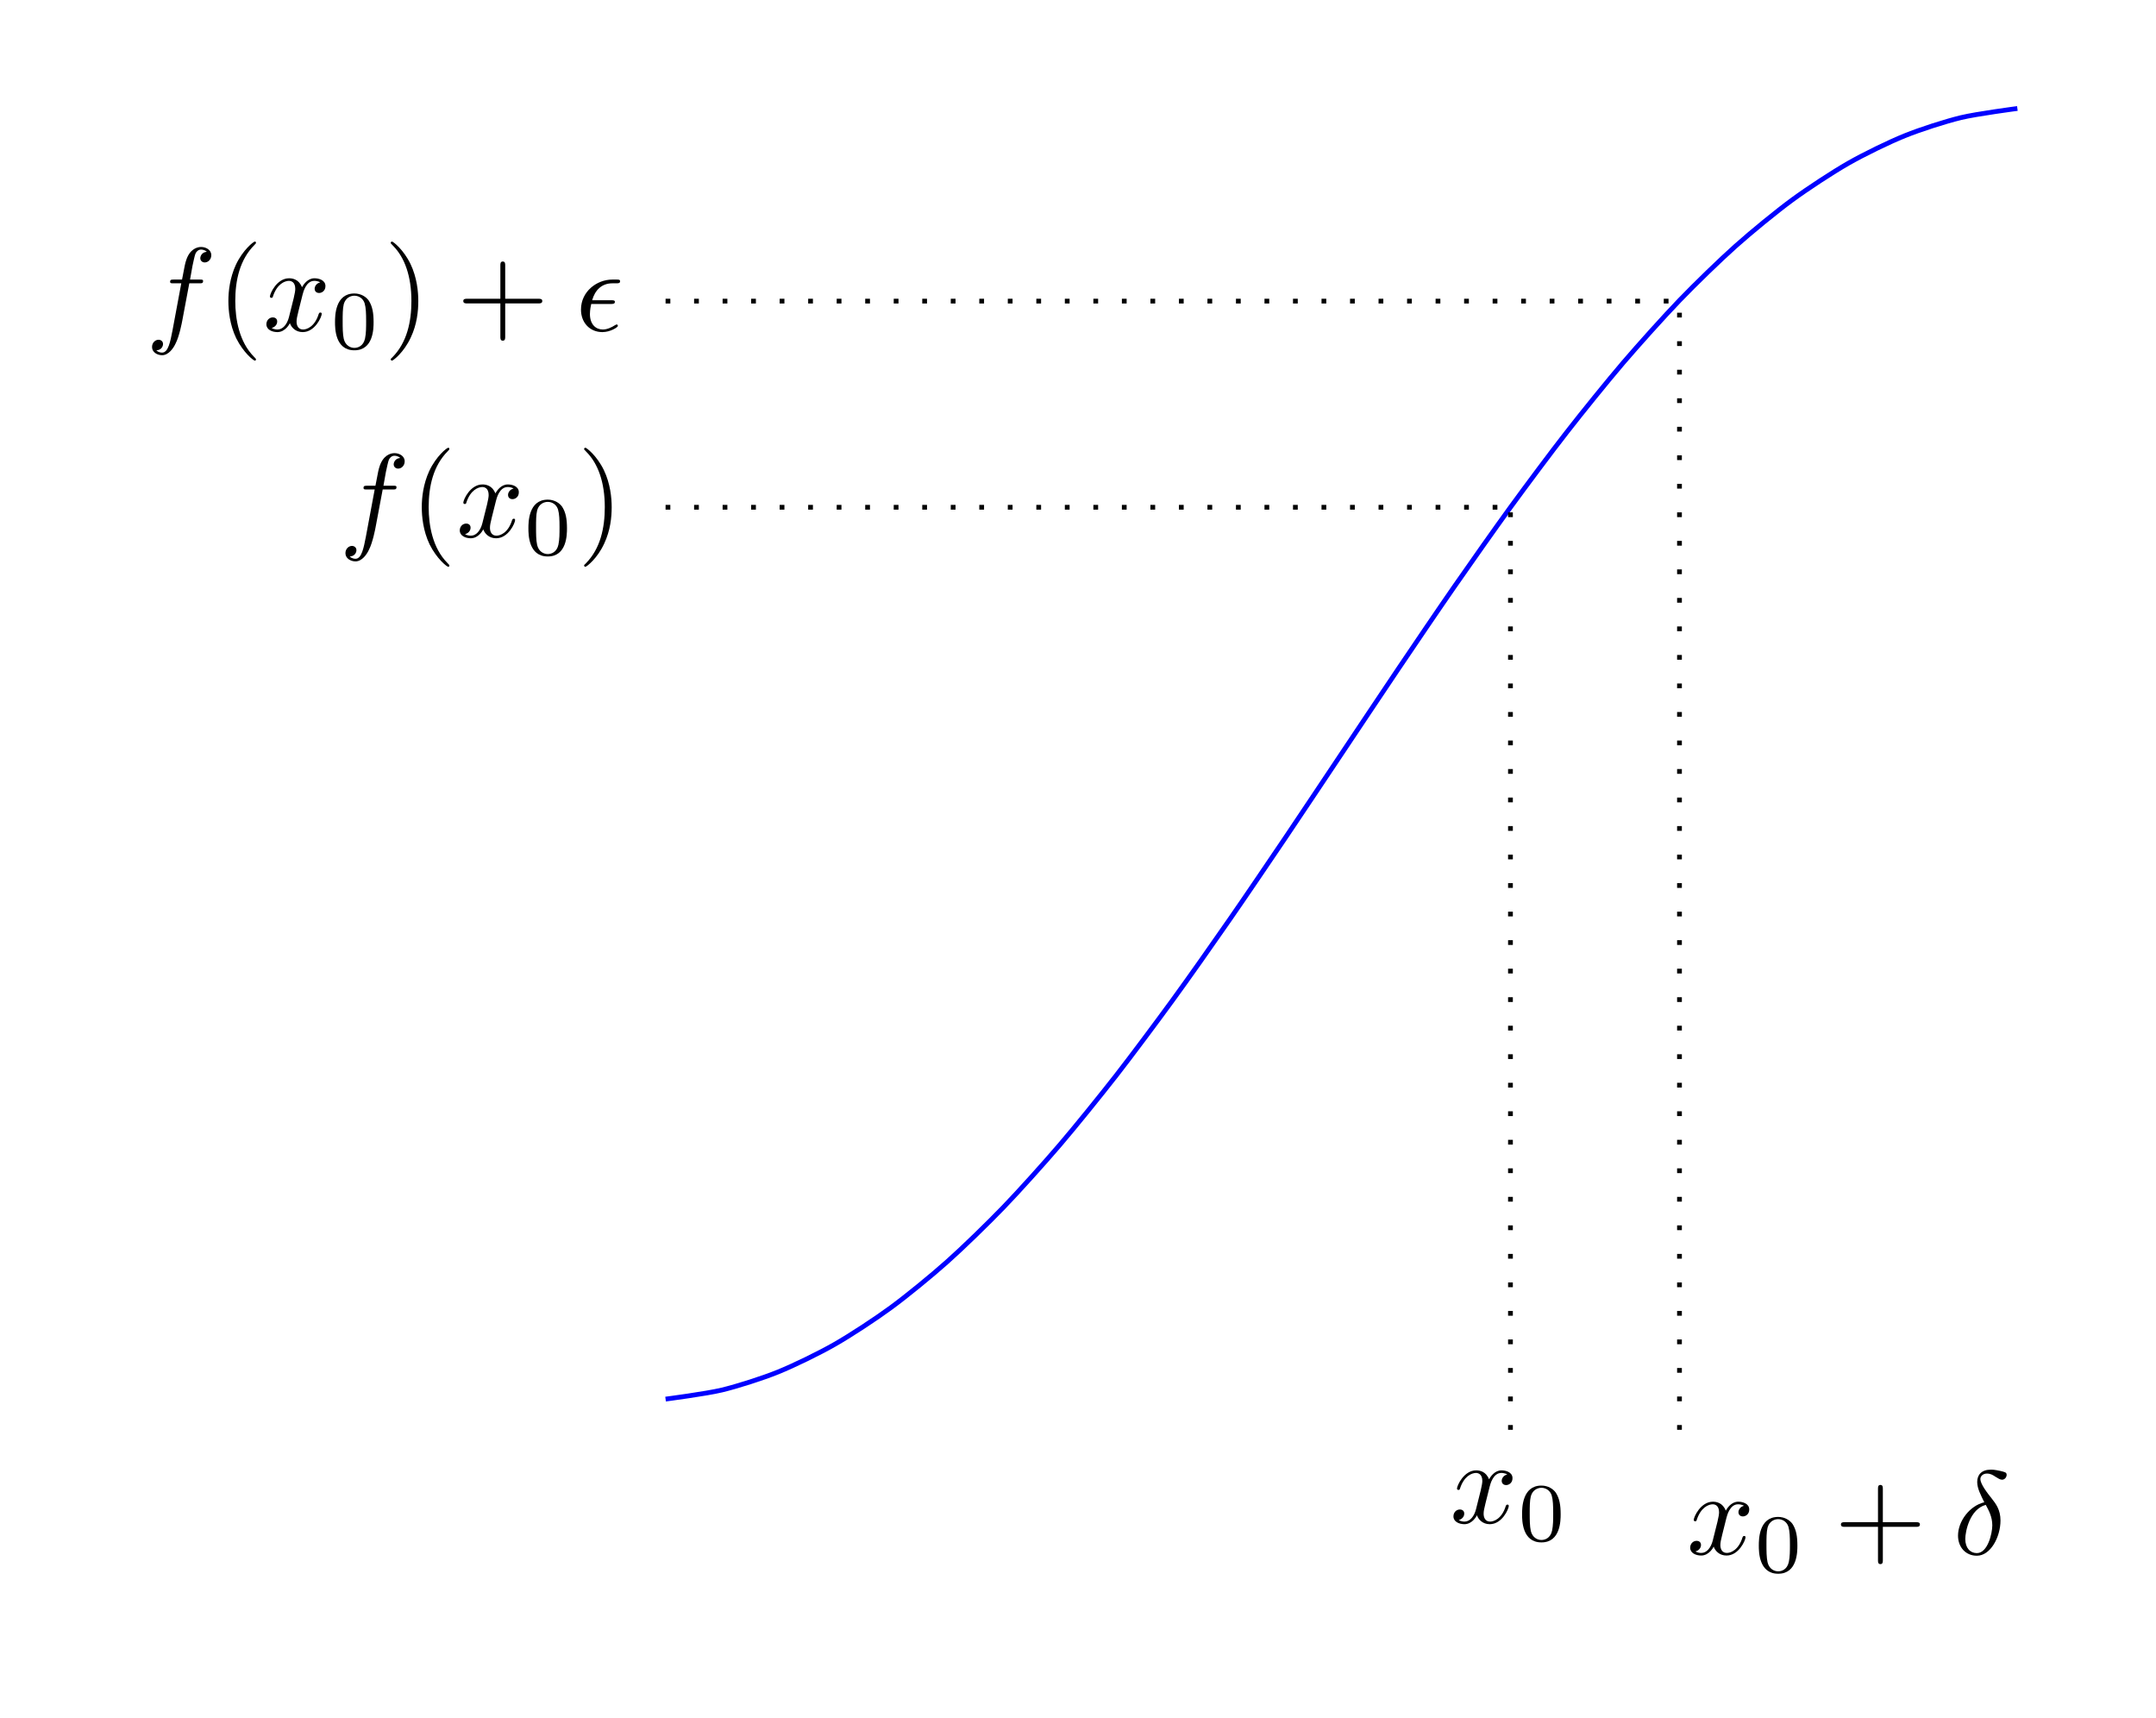
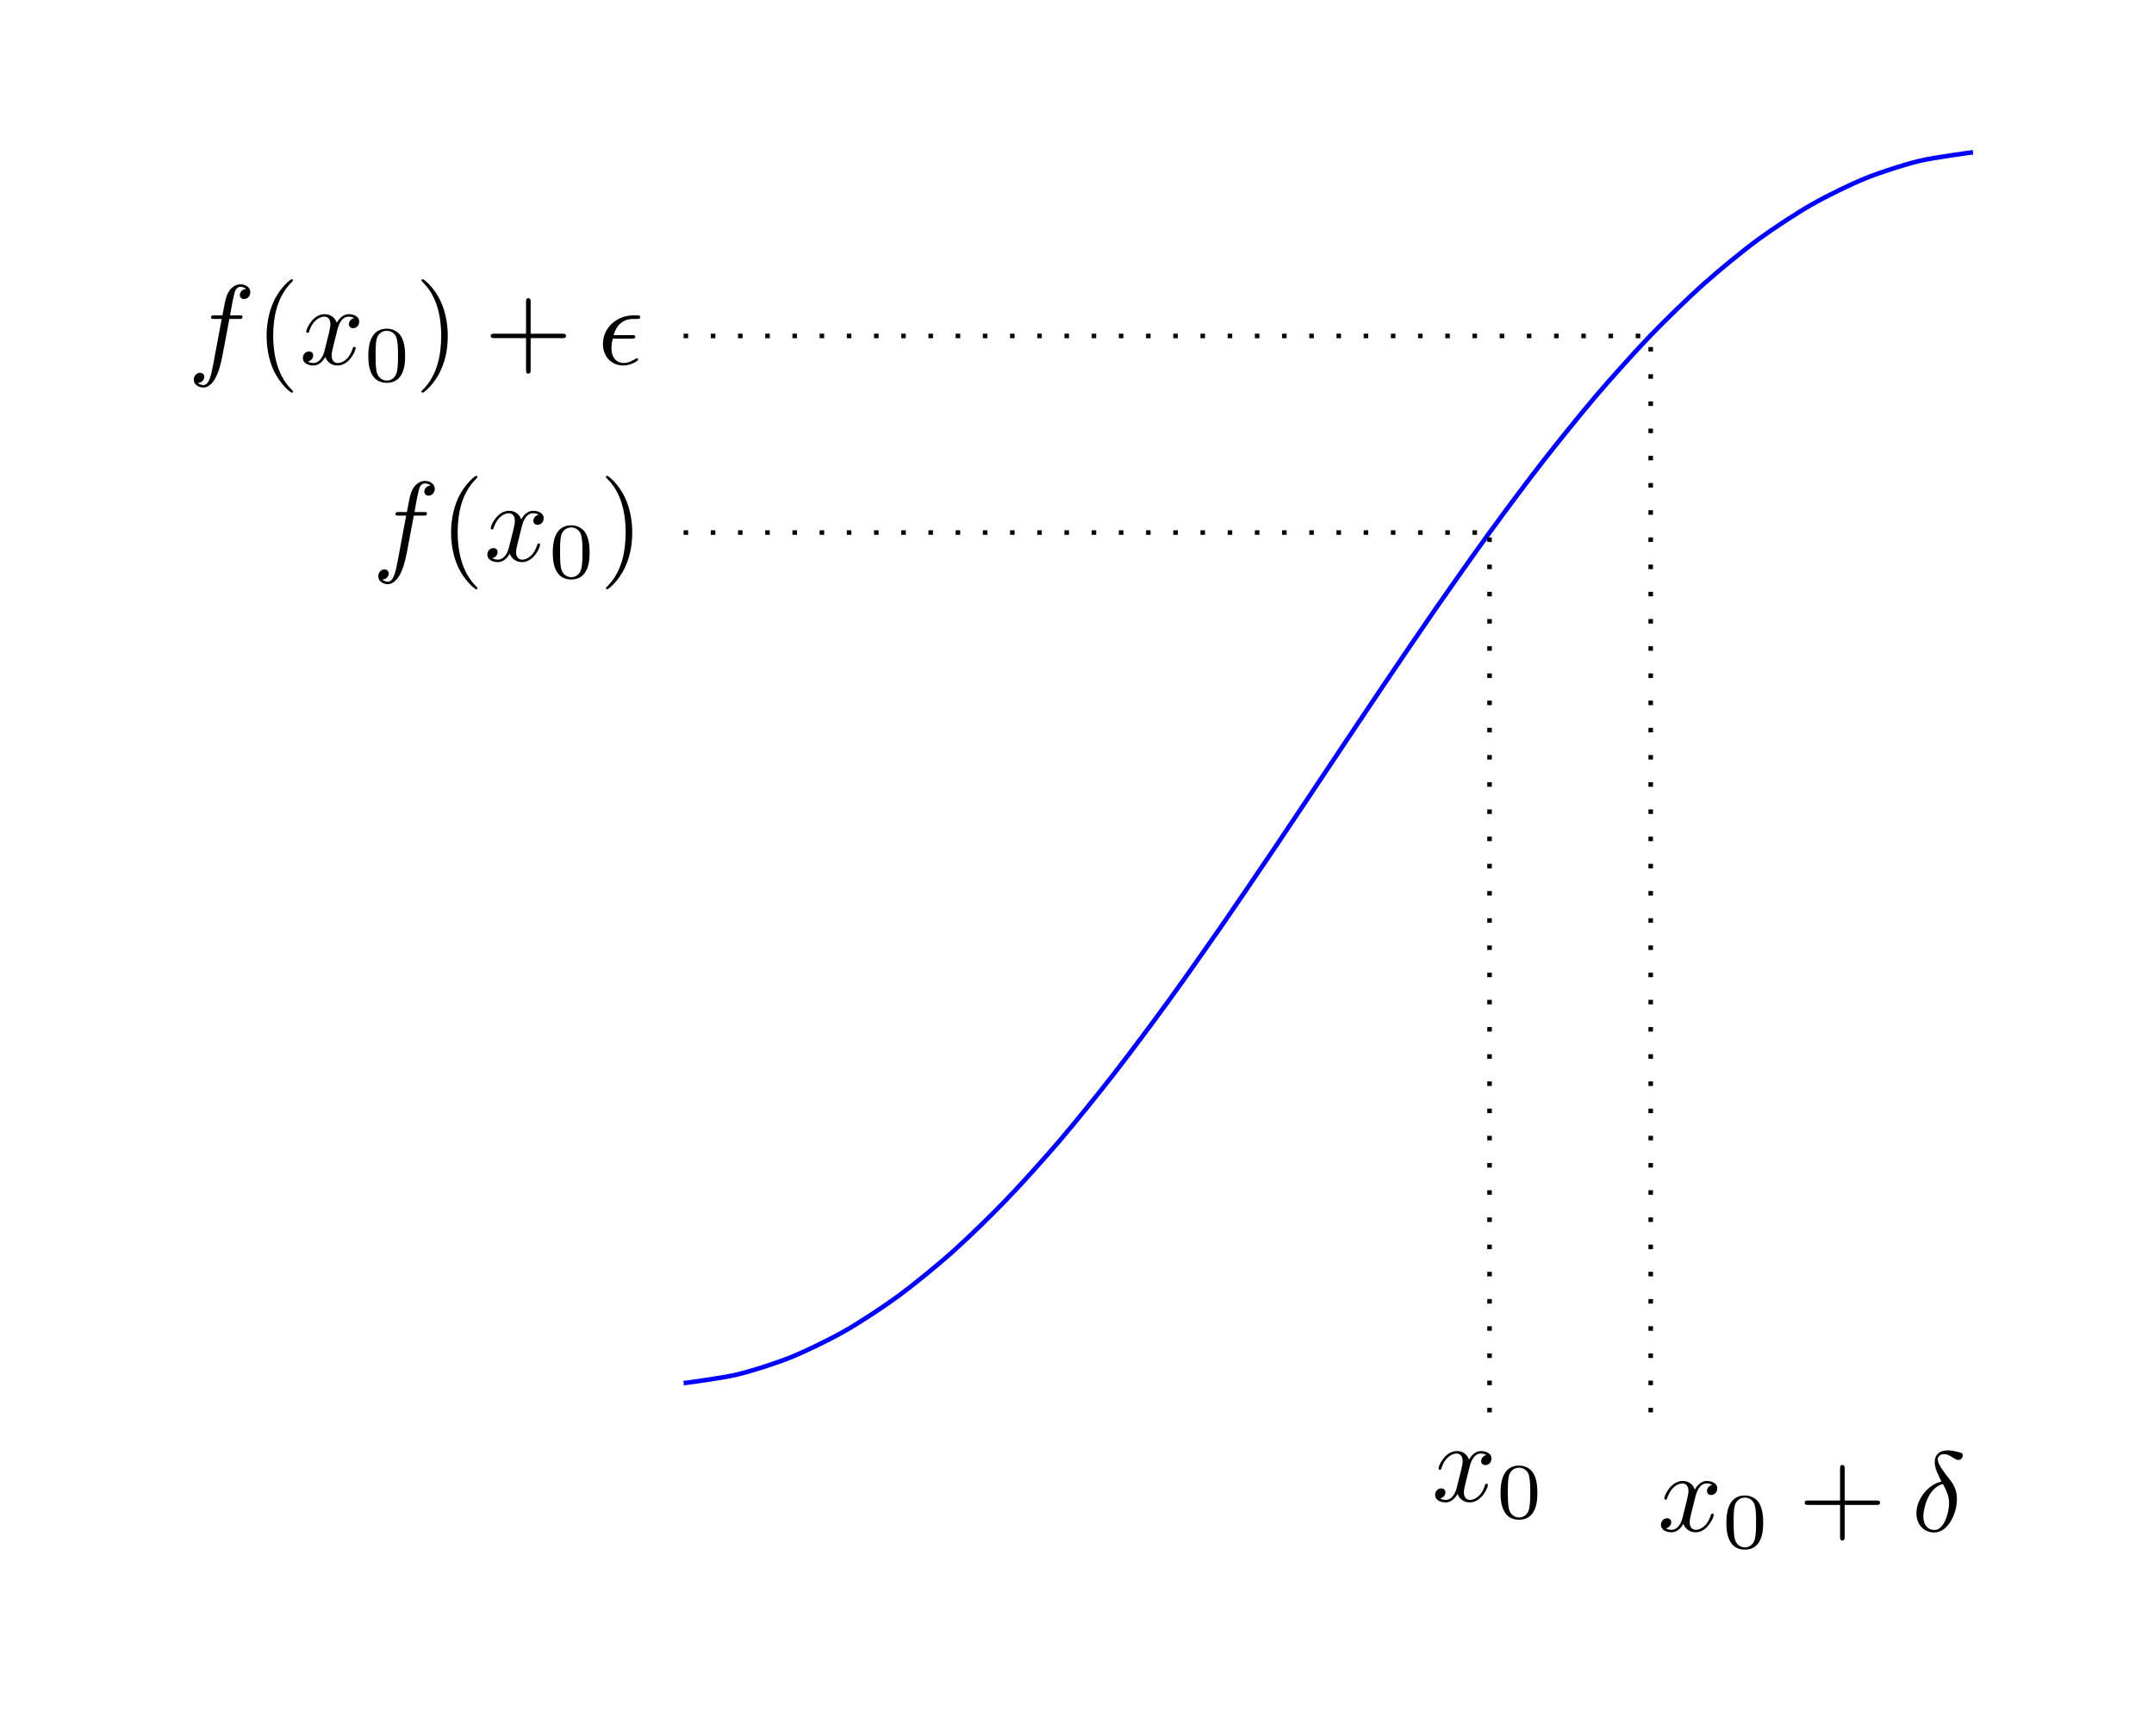
- <svg xmlns="http://www.w3.org/2000/svg" xmlns:xlink="http://www.w3.org/1999/xlink" width="180.83" height="144.067" viewBox="0 0 180.83 144.067">
+ <svg xmlns="http://www.w3.org/2000/svg" xmlns:xlink="http://www.w3.org/1999/xlink" width="189.408" height="152.646" viewBox="0 0 189.408 152.646">
  <defs>
    <g>
      <g id="glyph-0-0">
        <path d="M 3.328 -3.016 C 3.391 -3.266 3.625 -4.188 4.312 -4.188 C 4.359 -4.188 4.609 -4.188 4.812 -4.062 C 4.531 -4 4.344 -3.766 4.344 -3.516 C 4.344 -3.359 4.453 -3.172 4.719 -3.172 C 4.938 -3.172 5.25 -3.344 5.25 -3.75 C 5.25 -4.266 4.672 -4.406 4.328 -4.406 C 3.75 -4.406 3.406 -3.875 3.281 -3.656 C 3.031 -4.312 2.5 -4.406 2.203 -4.406 C 1.172 -4.406 0.594 -3.125 0.594 -2.875 C 0.594 -2.766 0.703 -2.766 0.719 -2.766 C 0.797 -2.766 0.828 -2.797 0.844 -2.875 C 1.188 -3.938 1.844 -4.188 2.188 -4.188 C 2.375 -4.188 2.719 -4.094 2.719 -3.516 C 2.719 -3.203 2.547 -2.547 2.188 -1.141 C 2.031 -0.531 1.672 -0.109 1.234 -0.109 C 1.172 -0.109 0.953 -0.109 0.734 -0.234 C 0.984 -0.297 1.203 -0.5 1.203 -0.781 C 1.203 -1.047 0.984 -1.125 0.844 -1.125 C 0.531 -1.125 0.297 -0.875 0.297 -0.547 C 0.297 -0.094 0.781 0.109 1.219 0.109 C 1.891 0.109 2.25 -0.594 2.266 -0.641 C 2.391 -0.281 2.75 0.109 3.344 0.109 C 4.375 0.109 4.938 -1.172 4.938 -1.422 C 4.938 -1.531 4.859 -1.531 4.828 -1.531 C 4.734 -1.531 4.719 -1.484 4.688 -1.422 C 4.359 -0.344 3.688 -0.109 3.375 -0.109 C 2.984 -0.109 2.828 -0.422 2.828 -0.766 C 2.828 -0.984 2.875 -1.203 2.984 -1.641 Z M 3.328 -3.016 " />
      </g>
      <g id="glyph-0-1">
        <path d="M 2.625 -4.359 C 1.391 -4.062 0.422 -2.766 0.422 -1.562 C 0.422 -0.594 1.062 0.125 2 0.125 C 3.156 0.125 3.984 -1.453 3.984 -2.828 C 3.984 -3.734 3.594 -4.234 3.25 -4.672 C 2.891 -5.125 2.297 -5.875 2.297 -6.312 C 2.297 -6.531 2.5 -6.766 2.844 -6.766 C 3.156 -6.766 3.344 -6.641 3.562 -6.5 C 3.766 -6.375 3.953 -6.25 4.109 -6.25 C 4.359 -6.25 4.5 -6.484 4.5 -6.656 C 4.5 -6.875 4.344 -6.891 3.984 -6.984 C 3.469 -7.094 3.328 -7.094 3.172 -7.094 C 2.391 -7.094 2.031 -6.656 2.031 -6.062 C 2.031 -5.516 2.328 -4.969 2.625 -4.359 Z M 2.75 -4.141 C 3 -3.672 3.297 -3.141 3.297 -2.422 C 3.297 -1.766 2.922 -0.094 2 -0.094 C 1.453 -0.094 1.031 -0.516 1.031 -1.281 C 1.031 -1.906 1.406 -3.781 2.75 -4.141 Z M 2.75 -4.141 " />
      </g>
      <g id="glyph-0-2">
        <path d="M 3.656 -3.984 L 4.516 -3.984 C 4.719 -3.984 4.812 -3.984 4.812 -4.188 C 4.812 -4.297 4.719 -4.297 4.547 -4.297 L 3.719 -4.297 L 3.922 -5.438 C 3.969 -5.641 4.109 -6.344 4.172 -6.469 C 4.25 -6.656 4.422 -6.812 4.641 -6.812 C 4.672 -6.812 4.938 -6.812 5.125 -6.625 C 4.688 -6.594 4.578 -6.234 4.578 -6.094 C 4.578 -5.859 4.766 -5.734 4.953 -5.734 C 5.219 -5.734 5.5 -5.969 5.5 -6.344 C 5.5 -6.797 5.047 -7.031 4.641 -7.031 C 4.297 -7.031 3.672 -6.844 3.375 -5.859 C 3.312 -5.656 3.281 -5.547 3.047 -4.297 L 2.359 -4.297 C 2.156 -4.297 2.047 -4.297 2.047 -4.109 C 2.047 -3.984 2.141 -3.984 2.328 -3.984 L 2.984 -3.984 L 2.25 -0.047 C 2.062 0.922 1.891 1.828 1.375 1.828 C 1.328 1.828 1.094 1.828 0.891 1.641 C 1.359 1.609 1.453 1.25 1.453 1.109 C 1.453 0.875 1.266 0.75 1.078 0.75 C 0.812 0.75 0.531 0.984 0.531 1.359 C 0.531 1.797 0.969 2.047 1.375 2.047 C 1.922 2.047 2.328 1.453 2.5 1.078 C 2.828 0.453 3.047 -0.75 3.062 -0.828 Z M 3.656 -3.984 " />
      </g>
      <g id="glyph-0-3">
        <path d="M 2.969 -2.25 C 3.125 -2.25 3.312 -2.25 3.312 -2.422 C 3.312 -2.562 3.188 -2.562 3.016 -2.562 L 1.406 -2.562 C 1.641 -3.406 2.203 -3.984 3.109 -3.984 L 3.422 -3.984 C 3.594 -3.984 3.75 -3.984 3.75 -4.156 C 3.75 -4.297 3.625 -4.297 3.453 -4.297 L 3.094 -4.297 C 1.797 -4.297 0.469 -3.297 0.469 -1.781 C 0.469 -0.672 1.219 0.109 2.266 0.109 C 2.922 0.109 3.562 -0.297 3.562 -0.406 C 3.562 -0.422 3.562 -0.531 3.469 -0.531 C 3.453 -0.531 3.422 -0.531 3.344 -0.484 C 3.031 -0.281 2.656 -0.109 2.297 -0.109 C 1.719 -0.109 1.219 -0.531 1.219 -1.406 C 1.219 -1.75 1.297 -2.141 1.328 -2.25 Z M 2.969 -2.25 " />
      </g>
      <g id="glyph-1-0">
        <path d="M 3.594 -2.219 C 3.594 -2.984 3.5 -3.547 3.188 -4.031 C 2.969 -4.344 2.531 -4.625 1.984 -4.625 C 0.359 -4.625 0.359 -2.719 0.359 -2.219 C 0.359 -1.719 0.359 0.141 1.984 0.141 C 3.594 0.141 3.594 -1.719 3.594 -2.219 Z M 1.984 -0.062 C 1.656 -0.062 1.234 -0.25 1.094 -0.812 C 1 -1.219 1 -1.797 1 -2.312 C 1 -2.828 1 -3.359 1.094 -3.734 C 1.25 -4.281 1.688 -4.438 1.984 -4.438 C 2.359 -4.438 2.719 -4.203 2.844 -3.797 C 2.953 -3.422 2.969 -2.922 2.969 -2.312 C 2.969 -1.797 2.969 -1.281 2.875 -0.844 C 2.734 -0.203 2.266 -0.062 1.984 -0.062 Z M 1.984 -0.062 " />
      </g>
      <g id="glyph-2-0">
        <path d="M 4.078 -2.297 L 6.859 -2.297 C 7 -2.297 7.188 -2.297 7.188 -2.5 C 7.188 -2.688 7 -2.688 6.859 -2.688 L 4.078 -2.688 L 4.078 -5.484 C 4.078 -5.625 4.078 -5.812 3.875 -5.812 C 3.672 -5.812 3.672 -5.625 3.672 -5.484 L 3.672 -2.688 L 0.891 -2.688 C 0.75 -2.688 0.562 -2.688 0.562 -2.5 C 0.562 -2.297 0.75 -2.297 0.891 -2.297 L 3.672 -2.297 L 3.672 0.5 C 3.672 0.641 3.672 0.828 3.875 0.828 C 4.078 0.828 4.078 0.641 4.078 0.5 Z M 4.078 -2.297 " />
      </g>
      <g id="glyph-2-1">
        <path d="M 3.297 2.391 C 3.297 2.359 3.297 2.344 3.125 2.172 C 1.891 0.922 1.562 -0.969 1.562 -2.5 C 1.562 -4.234 1.938 -5.969 3.172 -7.203 C 3.297 -7.328 3.297 -7.344 3.297 -7.375 C 3.297 -7.453 3.266 -7.484 3.203 -7.484 C 3.094 -7.484 2.203 -6.797 1.609 -5.531 C 1.109 -4.438 0.984 -3.328 0.984 -2.5 C 0.984 -1.719 1.094 -0.516 1.641 0.625 C 2.25 1.844 3.094 2.5 3.203 2.5 C 3.266 2.5 3.297 2.469 3.297 2.391 Z M 3.297 2.391 " />
      </g>
      <g id="glyph-2-2">
        <path d="M 2.875 -2.5 C 2.875 -3.266 2.766 -4.469 2.219 -5.609 C 1.625 -6.828 0.766 -7.484 0.672 -7.484 C 0.609 -7.484 0.562 -7.438 0.562 -7.375 C 0.562 -7.344 0.562 -7.328 0.75 -7.141 C 1.734 -6.156 2.297 -4.578 2.297 -2.5 C 2.297 -0.781 1.938 0.969 0.703 2.219 C 0.562 2.344 0.562 2.359 0.562 2.391 C 0.562 2.453 0.609 2.5 0.672 2.5 C 0.766 2.5 1.672 1.812 2.25 0.547 C 2.766 -0.547 2.875 -1.656 2.875 -2.5 Z M 2.875 -2.5 " />
      </g>
    </g>
  </defs>
-   <path fill="none" stroke-width="0.399" stroke-linecap="butt" stroke-linejoin="miter" stroke="rgb(0%, 0%, 100%)" stroke-opacity="1" stroke-miterlimit="10" d="M -56.692 -54.12 C -56.692 -54.12 -53.282 -53.675 -51.969 -53.358 C -50.657 -53.042 -48.555 -52.37 -47.246 -51.839 C -45.934 -51.307 -43.832 -50.284 -42.52 -49.534 C -41.211 -48.788 -39.11 -47.413 -37.797 -46.448 C -36.485 -45.487 -34.383 -43.768 -33.075 -42.6 C -31.762 -41.432 -29.661 -39.389 -28.348 -38.026 C -27.039 -36.667 -24.934 -34.327 -23.625 -32.796 C -22.313 -31.26 -20.211 -28.659 -18.899 -26.979 C -17.59 -25.3 -15.489 -22.479 -14.176 -20.678 C -12.864 -18.878 -10.762 -15.893 -9.454 -14.003 C -8.141 -12.116 -6.039 -9.01 -4.727 -7.069 C -3.418 -5.128 -1.313 -1.964 -0.004 -0.007 C 1.308 1.954 3.41 5.115 4.722 7.06 C 6.031 9.001 8.132 12.103 9.445 13.993 C 10.757 15.88 12.859 18.868 14.168 20.669 C 15.48 22.47 17.582 25.29 18.894 26.97 C 20.203 28.654 22.308 31.251 23.617 32.786 C 24.929 34.318 27.031 36.657 28.343 38.021 C 29.652 39.38 31.754 41.423 33.066 42.591 C 34.379 43.763 36.48 45.482 37.789 46.443 C 39.101 47.407 41.203 48.782 42.515 49.532 C 43.824 50.279 45.929 51.306 47.238 51.833 C 48.55 52.365 50.652 53.04 51.961 53.357 C 53.273 53.673 56.687 54.122 56.687 54.122 " transform="matrix(1, 0, 0, -1, 112.516, 63.22)" />
-   <path fill="none" stroke-width="0.399" stroke-linecap="butt" stroke-linejoin="miter" stroke="rgb(0%, 0%, 0%)" stroke-opacity="1" stroke-dasharray="0.399 1.993" stroke-miterlimit="10" d="M 14.171 -56.694 L 14.171 20.677 " transform="matrix(1, 0, 0, -1, 112.516, 63.22)" />
-   <path fill="none" stroke-width="0.399" stroke-linecap="butt" stroke-linejoin="miter" stroke="rgb(0%, 0%, 0%)" stroke-opacity="1" stroke-dasharray="0.399 1.993" stroke-miterlimit="10" d="M 28.347 -56.694 L 28.347 38.025 " transform="matrix(1, 0, 0, -1, 112.516, 63.22)" />
-   <path fill="none" stroke-width="0.399" stroke-linecap="butt" stroke-linejoin="miter" stroke="rgb(0%, 0%, 0%)" stroke-opacity="1" stroke-dasharray="0.399 1.993" stroke-miterlimit="10" d="M -56.692 20.677 L 14.171 20.677 " transform="matrix(1, 0, 0, -1, 112.516, 63.22)" />
-   <path fill="none" stroke-width="0.399" stroke-linecap="butt" stroke-linejoin="miter" stroke="rgb(0%, 0%, 0%)" stroke-opacity="1" stroke-dasharray="0.399 1.993" stroke-miterlimit="10" d="M -56.692 37.966 L 28.347 37.966 " transform="matrix(1, 0, 0, -1, 112.516, 63.22)" />
+   <path fill-rule="nonzero" fill="rgb(100%, 100%, 100%)" fill-opacity="1" d="M 8.898 143.746 L 8.898 8.902 L 180.508 8.902 L 180.508 143.746 Z M 8.898 143.746 " />
+   <path fill="none" stroke-width="0.399" stroke-linecap="butt" stroke-linejoin="miter" stroke="rgb(0%, 0%, 100%)" stroke-opacity="1" stroke-miterlimit="10" d="M -56.693 -54.123 C -56.693 -54.123 -53.279 -53.678 -51.97 -53.361 C -50.658 -53.045 -48.556 -52.369 -47.243 -51.838 C -45.935 -51.306 -43.833 -50.283 -42.521 -49.537 C -41.208 -48.787 -39.107 -47.412 -37.798 -46.447 C -36.486 -45.486 -34.384 -43.767 -33.072 -42.599 C -31.763 -41.431 -29.658 -39.388 -28.349 -38.025 C -27.036 -36.666 -24.935 -34.326 -23.622 -32.795 C -22.314 -31.26 -20.212 -28.662 -18.9 -26.978 C -17.591 -25.299 -15.486 -22.478 -14.177 -20.681 C -12.865 -18.881 -10.763 -15.892 -9.451 -14.002 C -8.142 -12.115 -6.04 -9.01 -4.728 -7.068 C -3.415 -5.127 -1.314 -1.967 -0.005 -0.006 C 1.307 1.955 3.409 5.115 4.721 7.057 C 6.03 9.002 8.135 12.104 9.444 13.994 C 10.757 15.881 12.858 18.869 14.171 20.67 C 15.479 22.471 17.581 25.291 18.893 26.971 C 20.206 28.651 22.307 31.252 23.616 32.787 C 24.928 34.319 27.03 36.658 28.342 38.022 C 29.651 39.381 31.756 41.424 33.065 42.592 C 34.378 43.76 36.479 45.483 37.792 46.444 C 39.1 47.405 41.202 48.783 42.514 49.53 C 43.827 50.28 45.928 51.303 47.237 51.834 C 48.549 52.365 50.651 53.041 51.964 53.358 C 53.272 53.674 56.686 54.119 56.686 54.119 " transform="matrix(1, 0, 0, -1, 116.806, 67.51)" />
+   <path fill="none" stroke-width="0.399" stroke-linecap="butt" stroke-linejoin="miter" stroke="rgb(0%, 0%, 0%)" stroke-opacity="1" stroke-dasharray="0.399 1.993" stroke-miterlimit="10" d="M 14.174 -56.693 L 14.174 20.678 " transform="matrix(1, 0, 0, -1, 116.806, 67.51)" />
+   <path fill="none" stroke-width="0.399" stroke-linecap="butt" stroke-linejoin="miter" stroke="rgb(0%, 0%, 0%)" stroke-opacity="1" stroke-dasharray="0.399 1.993" stroke-miterlimit="10" d="M 28.346 -56.693 L 28.346 38.026 " transform="matrix(1, 0, 0, -1, 116.806, 67.51)" />
+   <path fill="none" stroke-width="0.399" stroke-linecap="butt" stroke-linejoin="miter" stroke="rgb(0%, 0%, 0%)" stroke-opacity="1" stroke-dasharray="0.399 1.993" stroke-miterlimit="10" d="M -56.693 20.678 L 14.174 20.678 " transform="matrix(1, 0, 0, -1, 116.806, 67.51)" />
+   <path fill="none" stroke-width="0.399" stroke-linecap="butt" stroke-linejoin="miter" stroke="rgb(0%, 0%, 0%)" stroke-opacity="1" stroke-dasharray="0.399 1.993" stroke-miterlimit="10" d="M -56.693 37.967 L 28.346 37.967 " transform="matrix(1, 0, 0, -1, 116.806, 67.51)" />
  <g fill="rgb(0%, 0%, 0%)" fill-opacity="1">
-     <use xlink:href="#glyph-0-0" x="121.608" y="127.722" />
+     <use xlink:href="#glyph-0-0" x="125.897" y="132.012" />
  </g>
  <g fill="rgb(0%, 0%, 0%)" fill-opacity="1">
-     <use xlink:href="#glyph-1-0" x="127.302" y="129.217" />
+     <use xlink:href="#glyph-1-0" x="131.591" y="133.506" />
  </g>
  <g fill="rgb(0%, 0%, 0%)" fill-opacity="1">
-     <use xlink:href="#glyph-0-0" x="141.464" y="130.351" />
+     <use xlink:href="#glyph-0-0" x="145.753" y="134.641" />
  </g>
  <g fill="rgb(0%, 0%, 0%)" fill-opacity="1">
-     <use xlink:href="#glyph-1-0" x="147.158" y="131.846" />
+     <use xlink:href="#glyph-1-0" x="151.447" y="136.135" />
  </g>
  <g fill="rgb(0%, 0%, 0%)" fill-opacity="1">
-     <use xlink:href="#glyph-2-0" x="153.841" y="130.351" />
+     <use xlink:href="#glyph-2-0" x="158.13" y="134.641" />
  </g>
  <g fill="rgb(0%, 0%, 0%)" fill-opacity="1">
-     <use xlink:href="#glyph-0-1" x="163.803" y="130.351" />
+     <use xlink:href="#glyph-0-1" x="168.093" y="134.641" />
  </g>
  <g fill="rgb(0%, 0%, 0%)" fill-opacity="1">
-     <use xlink:href="#glyph-0-2" x="28.442" y="45.035" />
+     <use xlink:href="#glyph-0-2" x="32.731" y="49.324" />
  </g>
  <g fill="rgb(0%, 0%, 0%)" fill-opacity="1">
-     <use xlink:href="#glyph-2-1" x="34.392" y="45.035" />
+     <use xlink:href="#glyph-2-1" x="38.681" y="49.324" />
  </g>
  <g fill="rgb(0%, 0%, 0%)" fill-opacity="1">
-     <use xlink:href="#glyph-0-0" x="38.266" y="45.035" />
+     <use xlink:href="#glyph-0-0" x="42.555" y="49.324" />
  </g>
  <g fill="rgb(0%, 0%, 0%)" fill-opacity="1">
-     <use xlink:href="#glyph-1-0" x="43.96" y="46.529" />
+     <use xlink:href="#glyph-1-0" x="48.249" y="50.819" />
  </g>
  <g fill="rgb(0%, 0%, 0%)" fill-opacity="1">
-     <use xlink:href="#glyph-2-2" x="48.429" y="45.035" />
+     <use xlink:href="#glyph-2-2" x="52.719" y="49.324" />
  </g>
  <g fill="rgb(0%, 0%, 0%)" fill-opacity="1">
-     <use xlink:href="#glyph-0-2" x="12.221" y="27.744" />
+     <use xlink:href="#glyph-0-2" x="16.511" y="32.033" />
  </g>
  <g fill="rgb(0%, 0%, 0%)" fill-opacity="1">
-     <use xlink:href="#glyph-2-1" x="18.171" y="27.744" />
+     <use xlink:href="#glyph-2-1" x="22.461" y="32.033" />
  </g>
  <g fill="rgb(0%, 0%, 0%)" fill-opacity="1">
-     <use xlink:href="#glyph-0-0" x="22.046" y="27.744" />
+     <use xlink:href="#glyph-0-0" x="26.335" y="32.033" />
  </g>
  <g fill="rgb(0%, 0%, 0%)" fill-opacity="1">
-     <use xlink:href="#glyph-1-0" x="27.74" y="29.238" />
+     <use xlink:href="#glyph-1-0" x="32.029" y="33.527" />
  </g>
  <g fill="rgb(0%, 0%, 0%)" fill-opacity="1">
-     <use xlink:href="#glyph-2-2" x="32.209" y="27.744" />
+     <use xlink:href="#glyph-2-2" x="36.498" y="32.033" />
  </g>
  <g fill="rgb(0%, 0%, 0%)" fill-opacity="1">
-     <use xlink:href="#glyph-2-0" x="38.295" y="27.744" />
+     <use xlink:href="#glyph-2-0" x="42.584" y="32.033" />
  </g>
  <g fill="rgb(0%, 0%, 0%)" fill-opacity="1">
-     <use xlink:href="#glyph-0-3" x="48.26" y="27.744" />
+     <use xlink:href="#glyph-0-3" x="52.549" y="32.033" />
  </g>
</svg>
